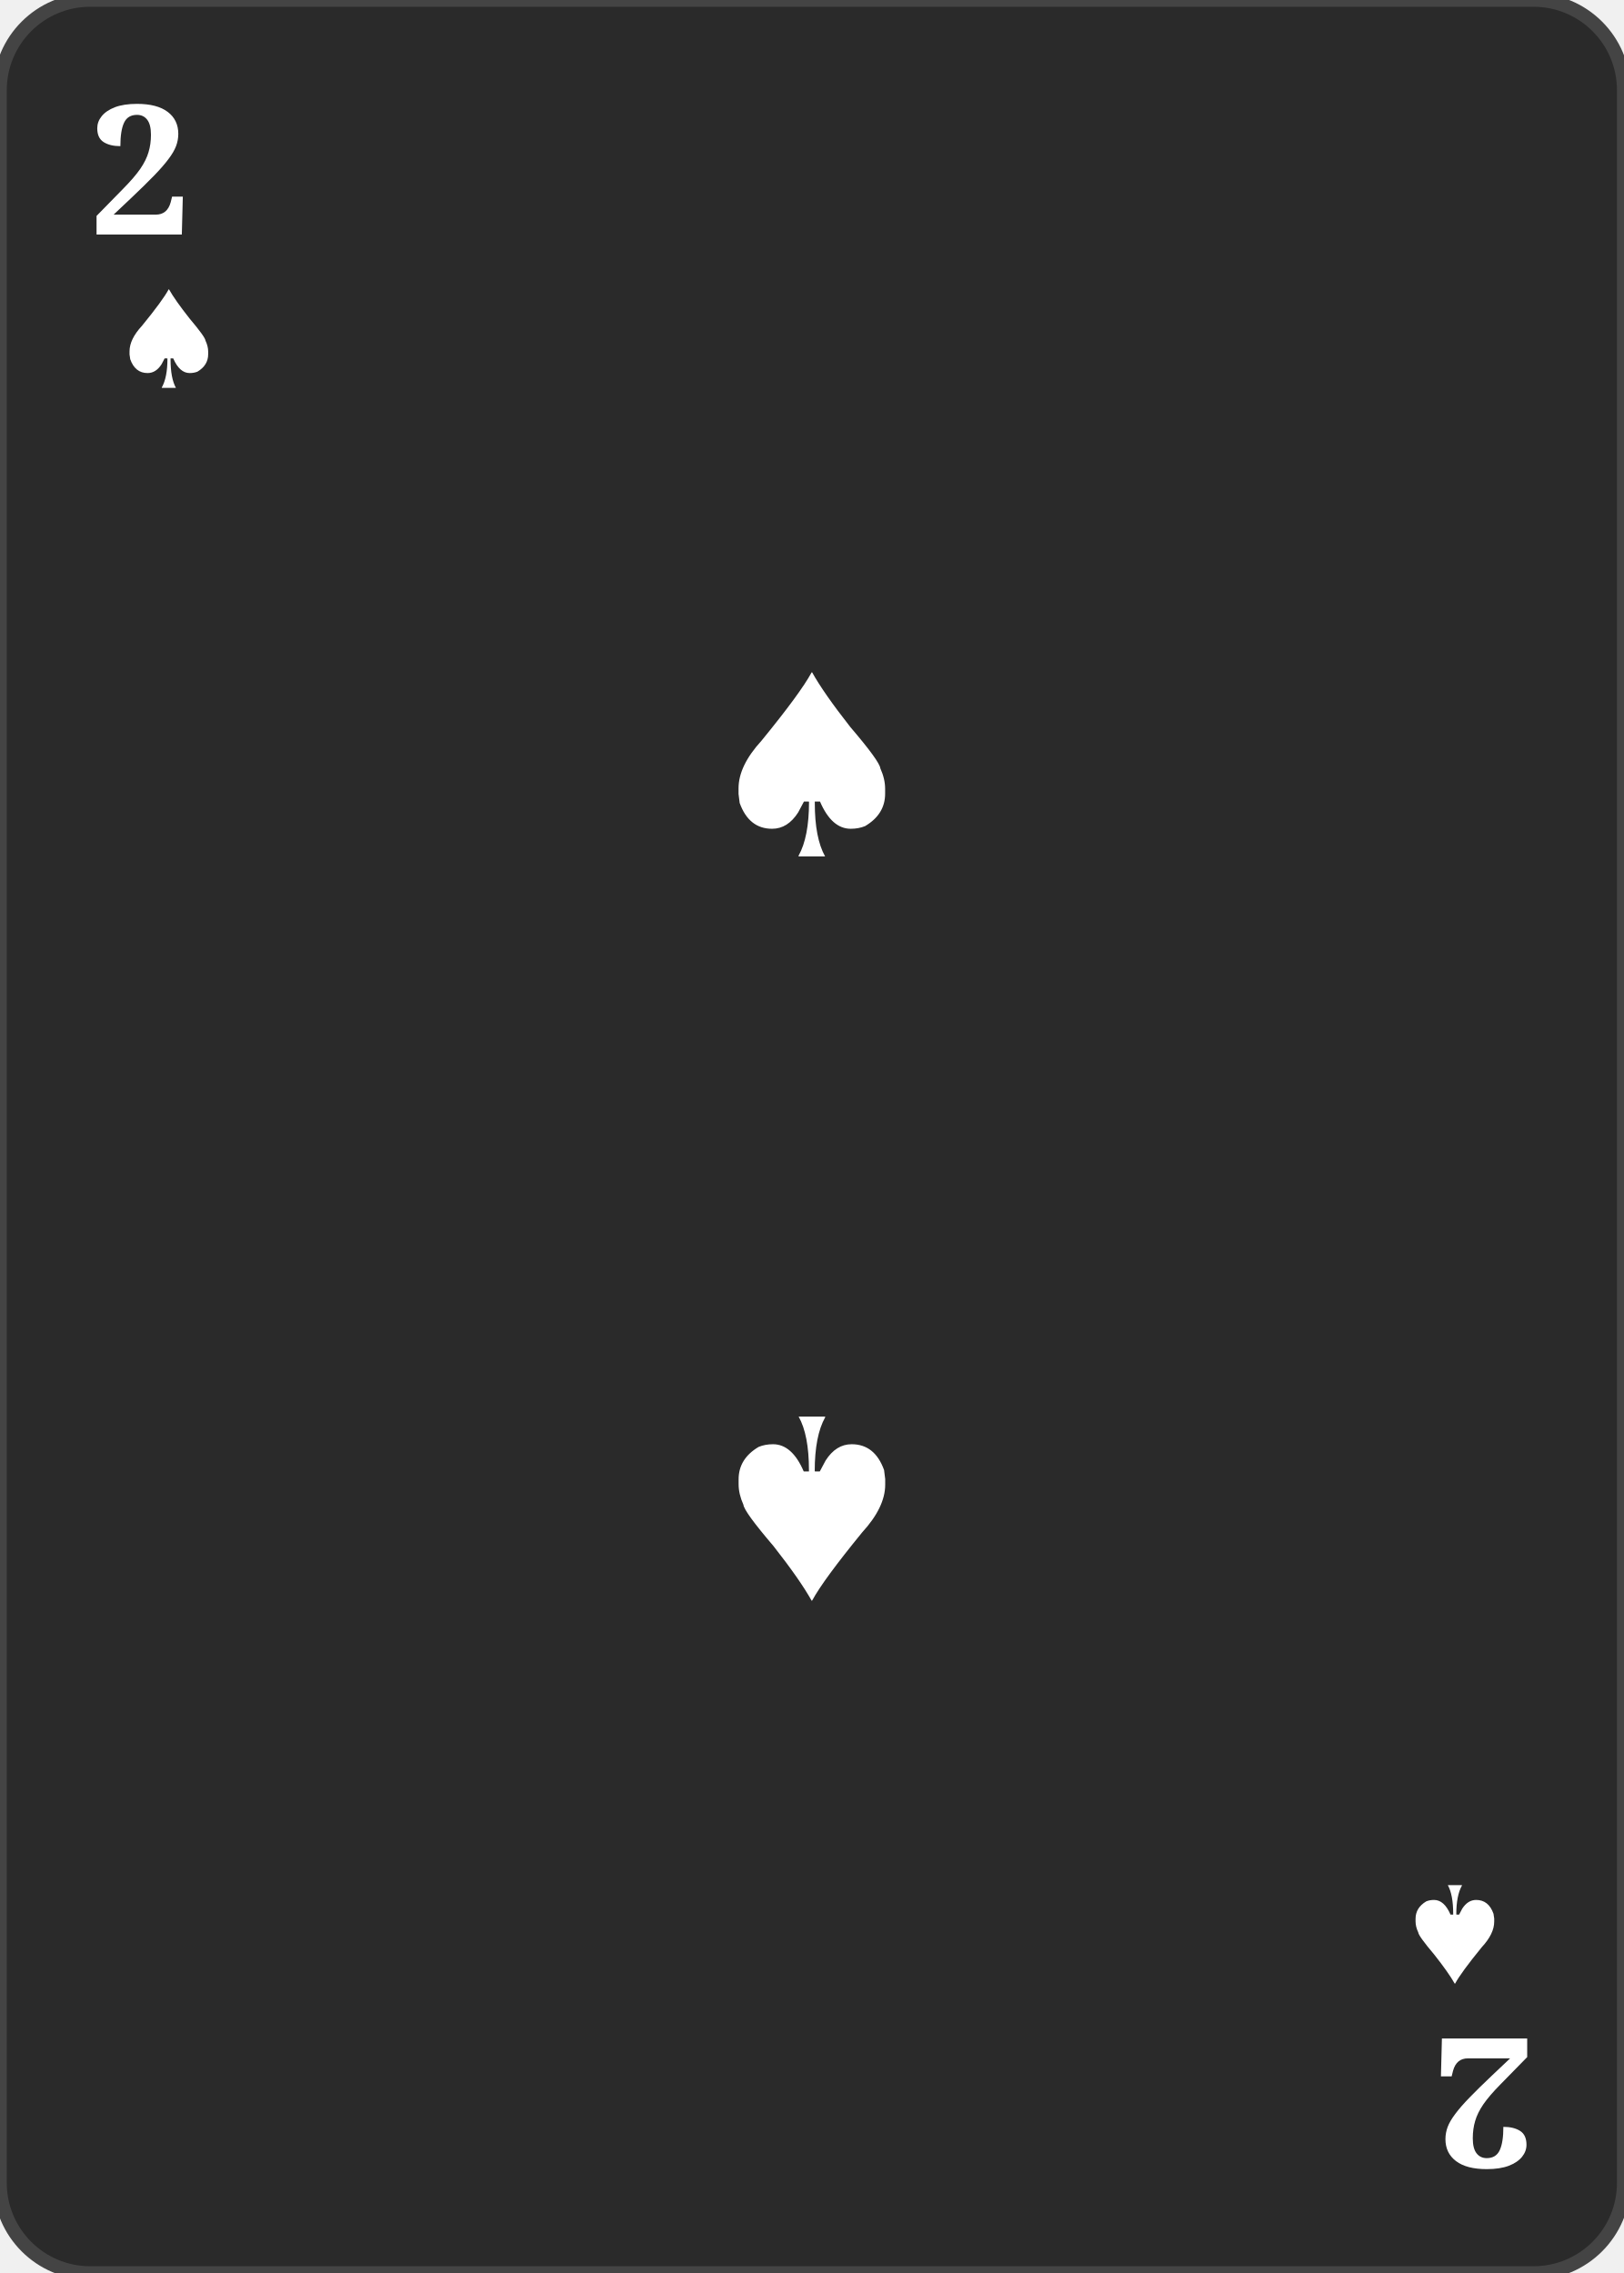
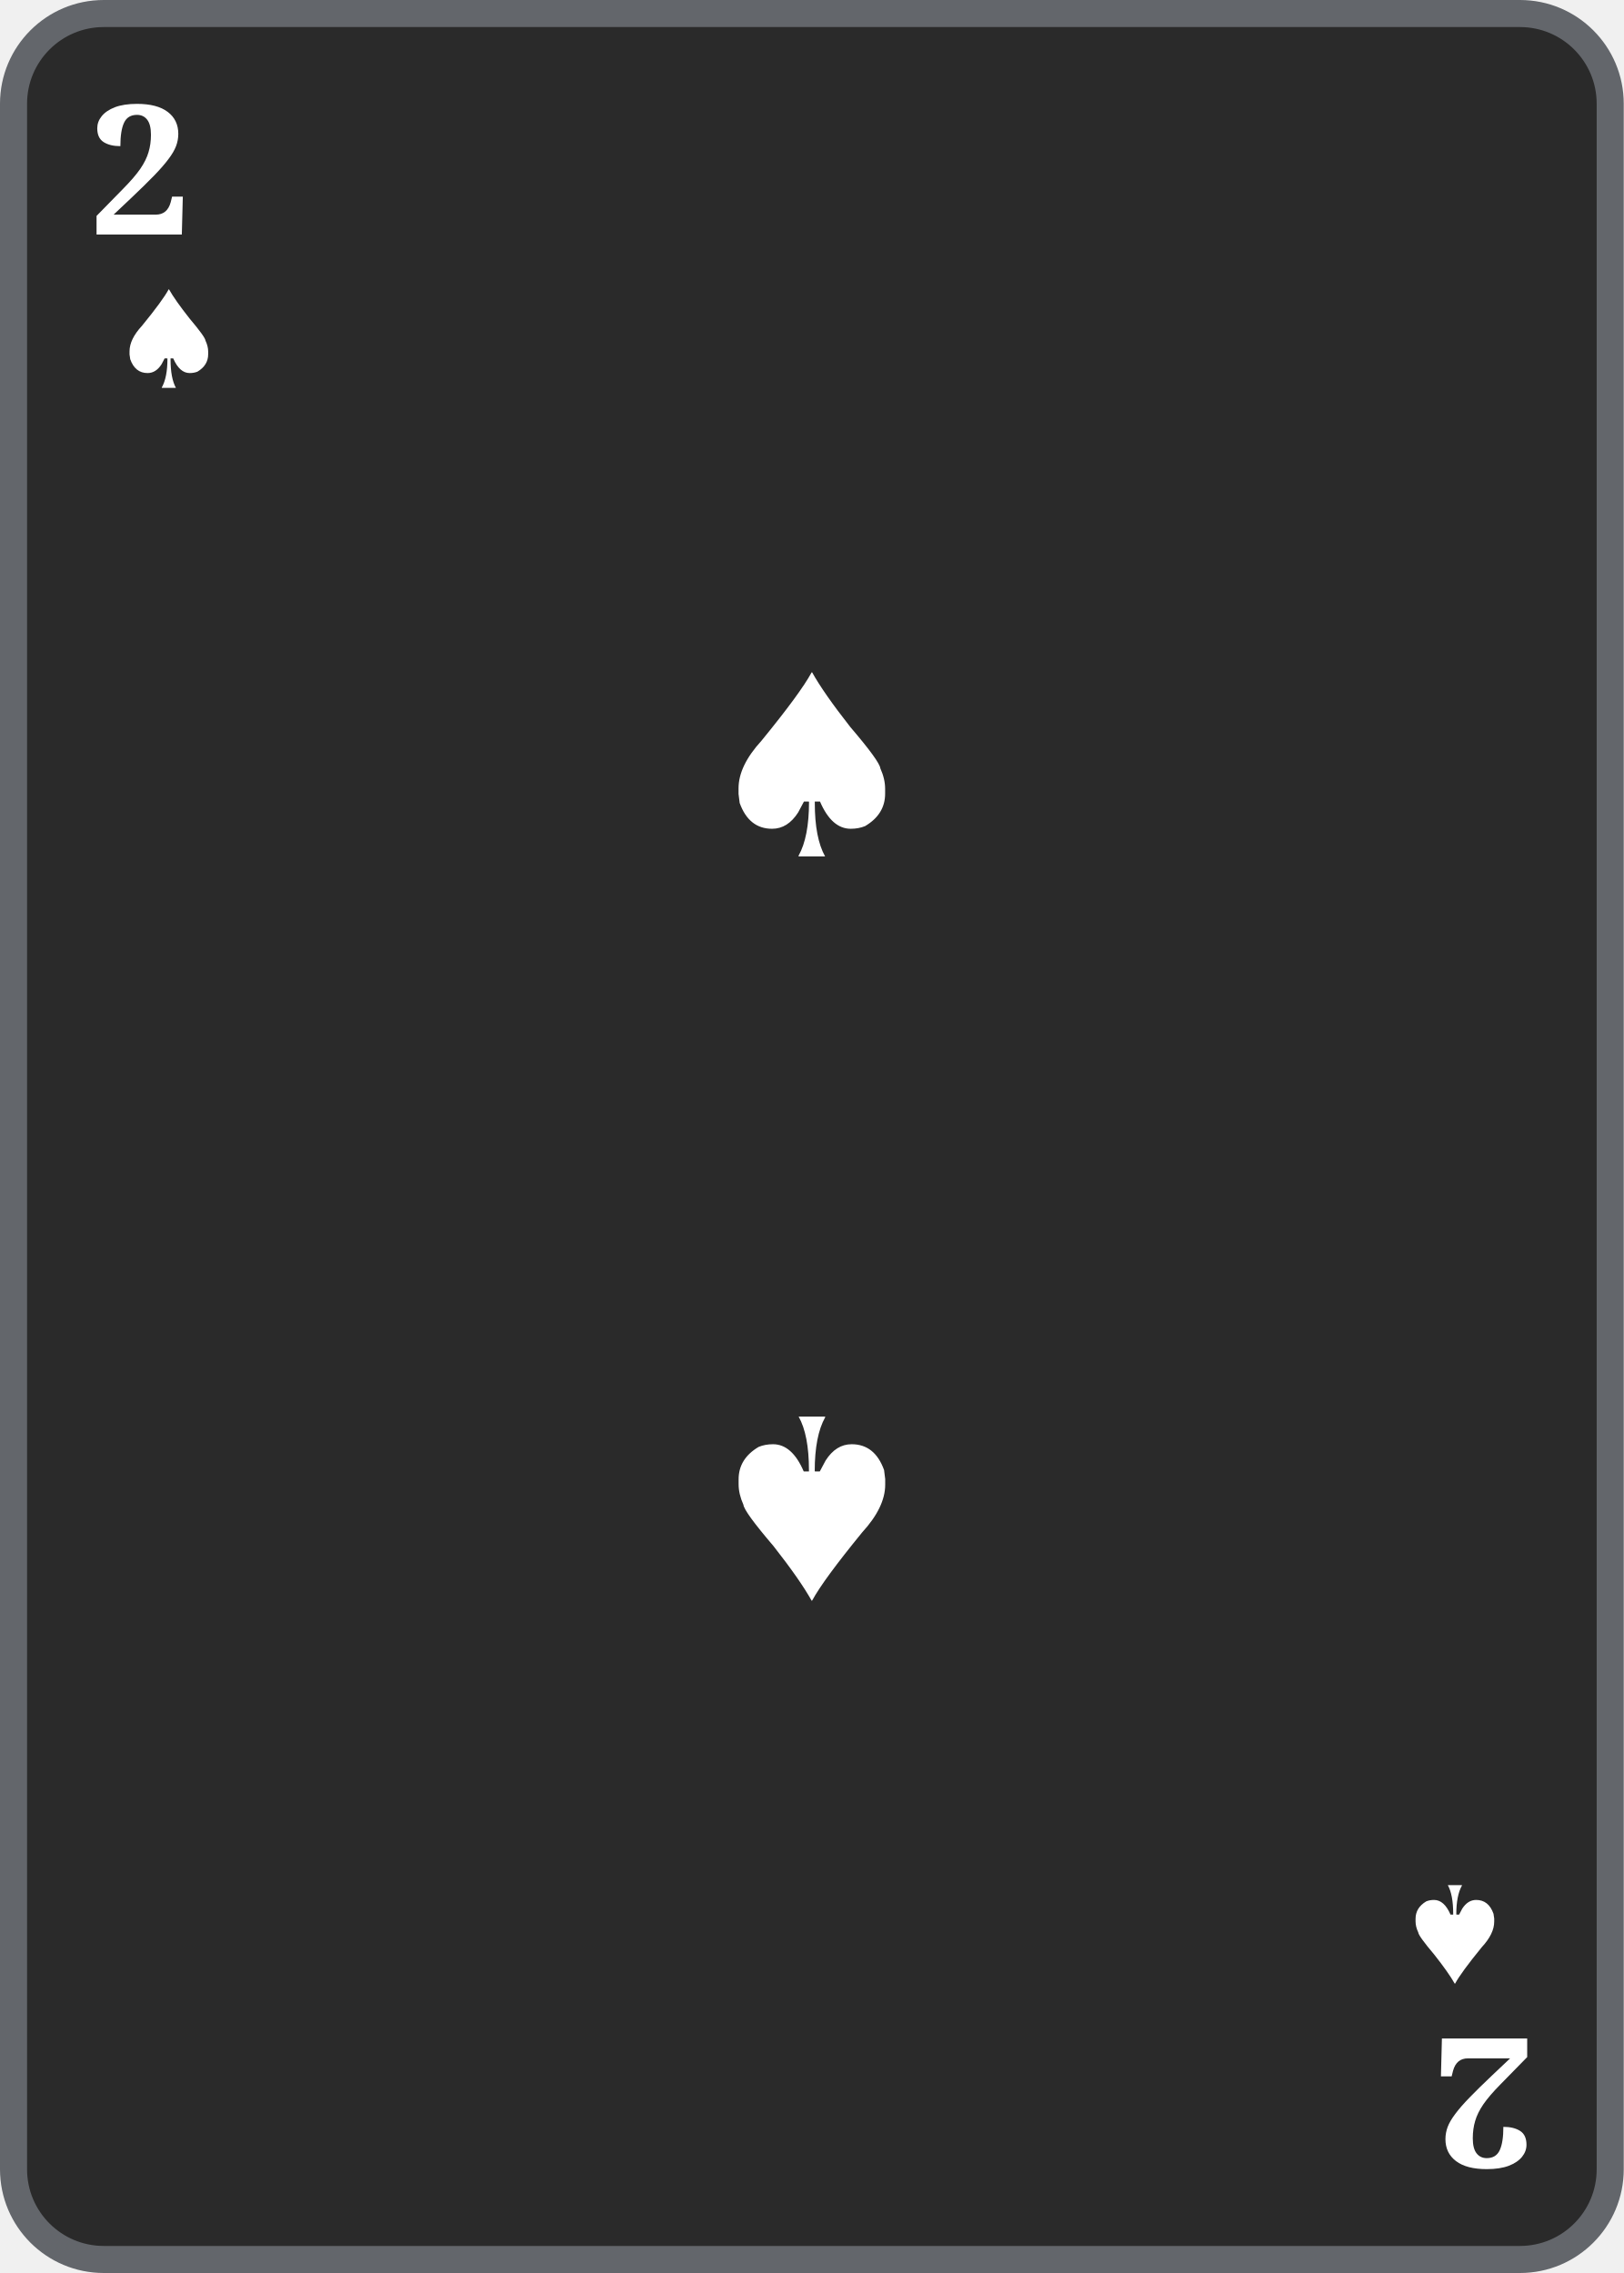
<svg xmlns="http://www.w3.org/2000/svg" viewBox="0 0 180 252" width="180" height="252">
-   <rect width="180" height="252" rx="10" fill="#2a2a2a" stroke="#444444" stroke-width="1.5" />
+   <rect x="1.5" y="1.5" width="177" height="249" rx="10" fill="#2a2a2a" stroke="#63666B" stroke-width="3" />
  <text x="10" y="26" font-family="Georgia, serif" font-size="20" font-weight="bold" fill="#ffffff">2</text>
  <text x="12" y="43" font-family="Georgia, serif" font-size="15" fill="#ffffff">♠</text>
  <g transform="rotate(180, 90.0, 126.0)">
    <text x="10" y="26" font-family="Georgia, serif" font-size="20" font-weight="bold" fill="#ffffff">2</text>
    <text x="12" y="43" font-family="Georgia, serif" font-size="15" fill="#ffffff">♠</text>
  </g>
  <text x="90.0" y="87.0" font-family="Georgia, serif" font-size="28" fill="#ffffff" text-anchor="middle" dominant-baseline="middle">♠</text>
  <text x="90.0" y="165.0" font-family="Georgia, serif" font-size="28" fill="#ffffff" text-anchor="middle" dominant-baseline="middle" transform="rotate(180,90.0,165.0)">♠</text>
</svg>
